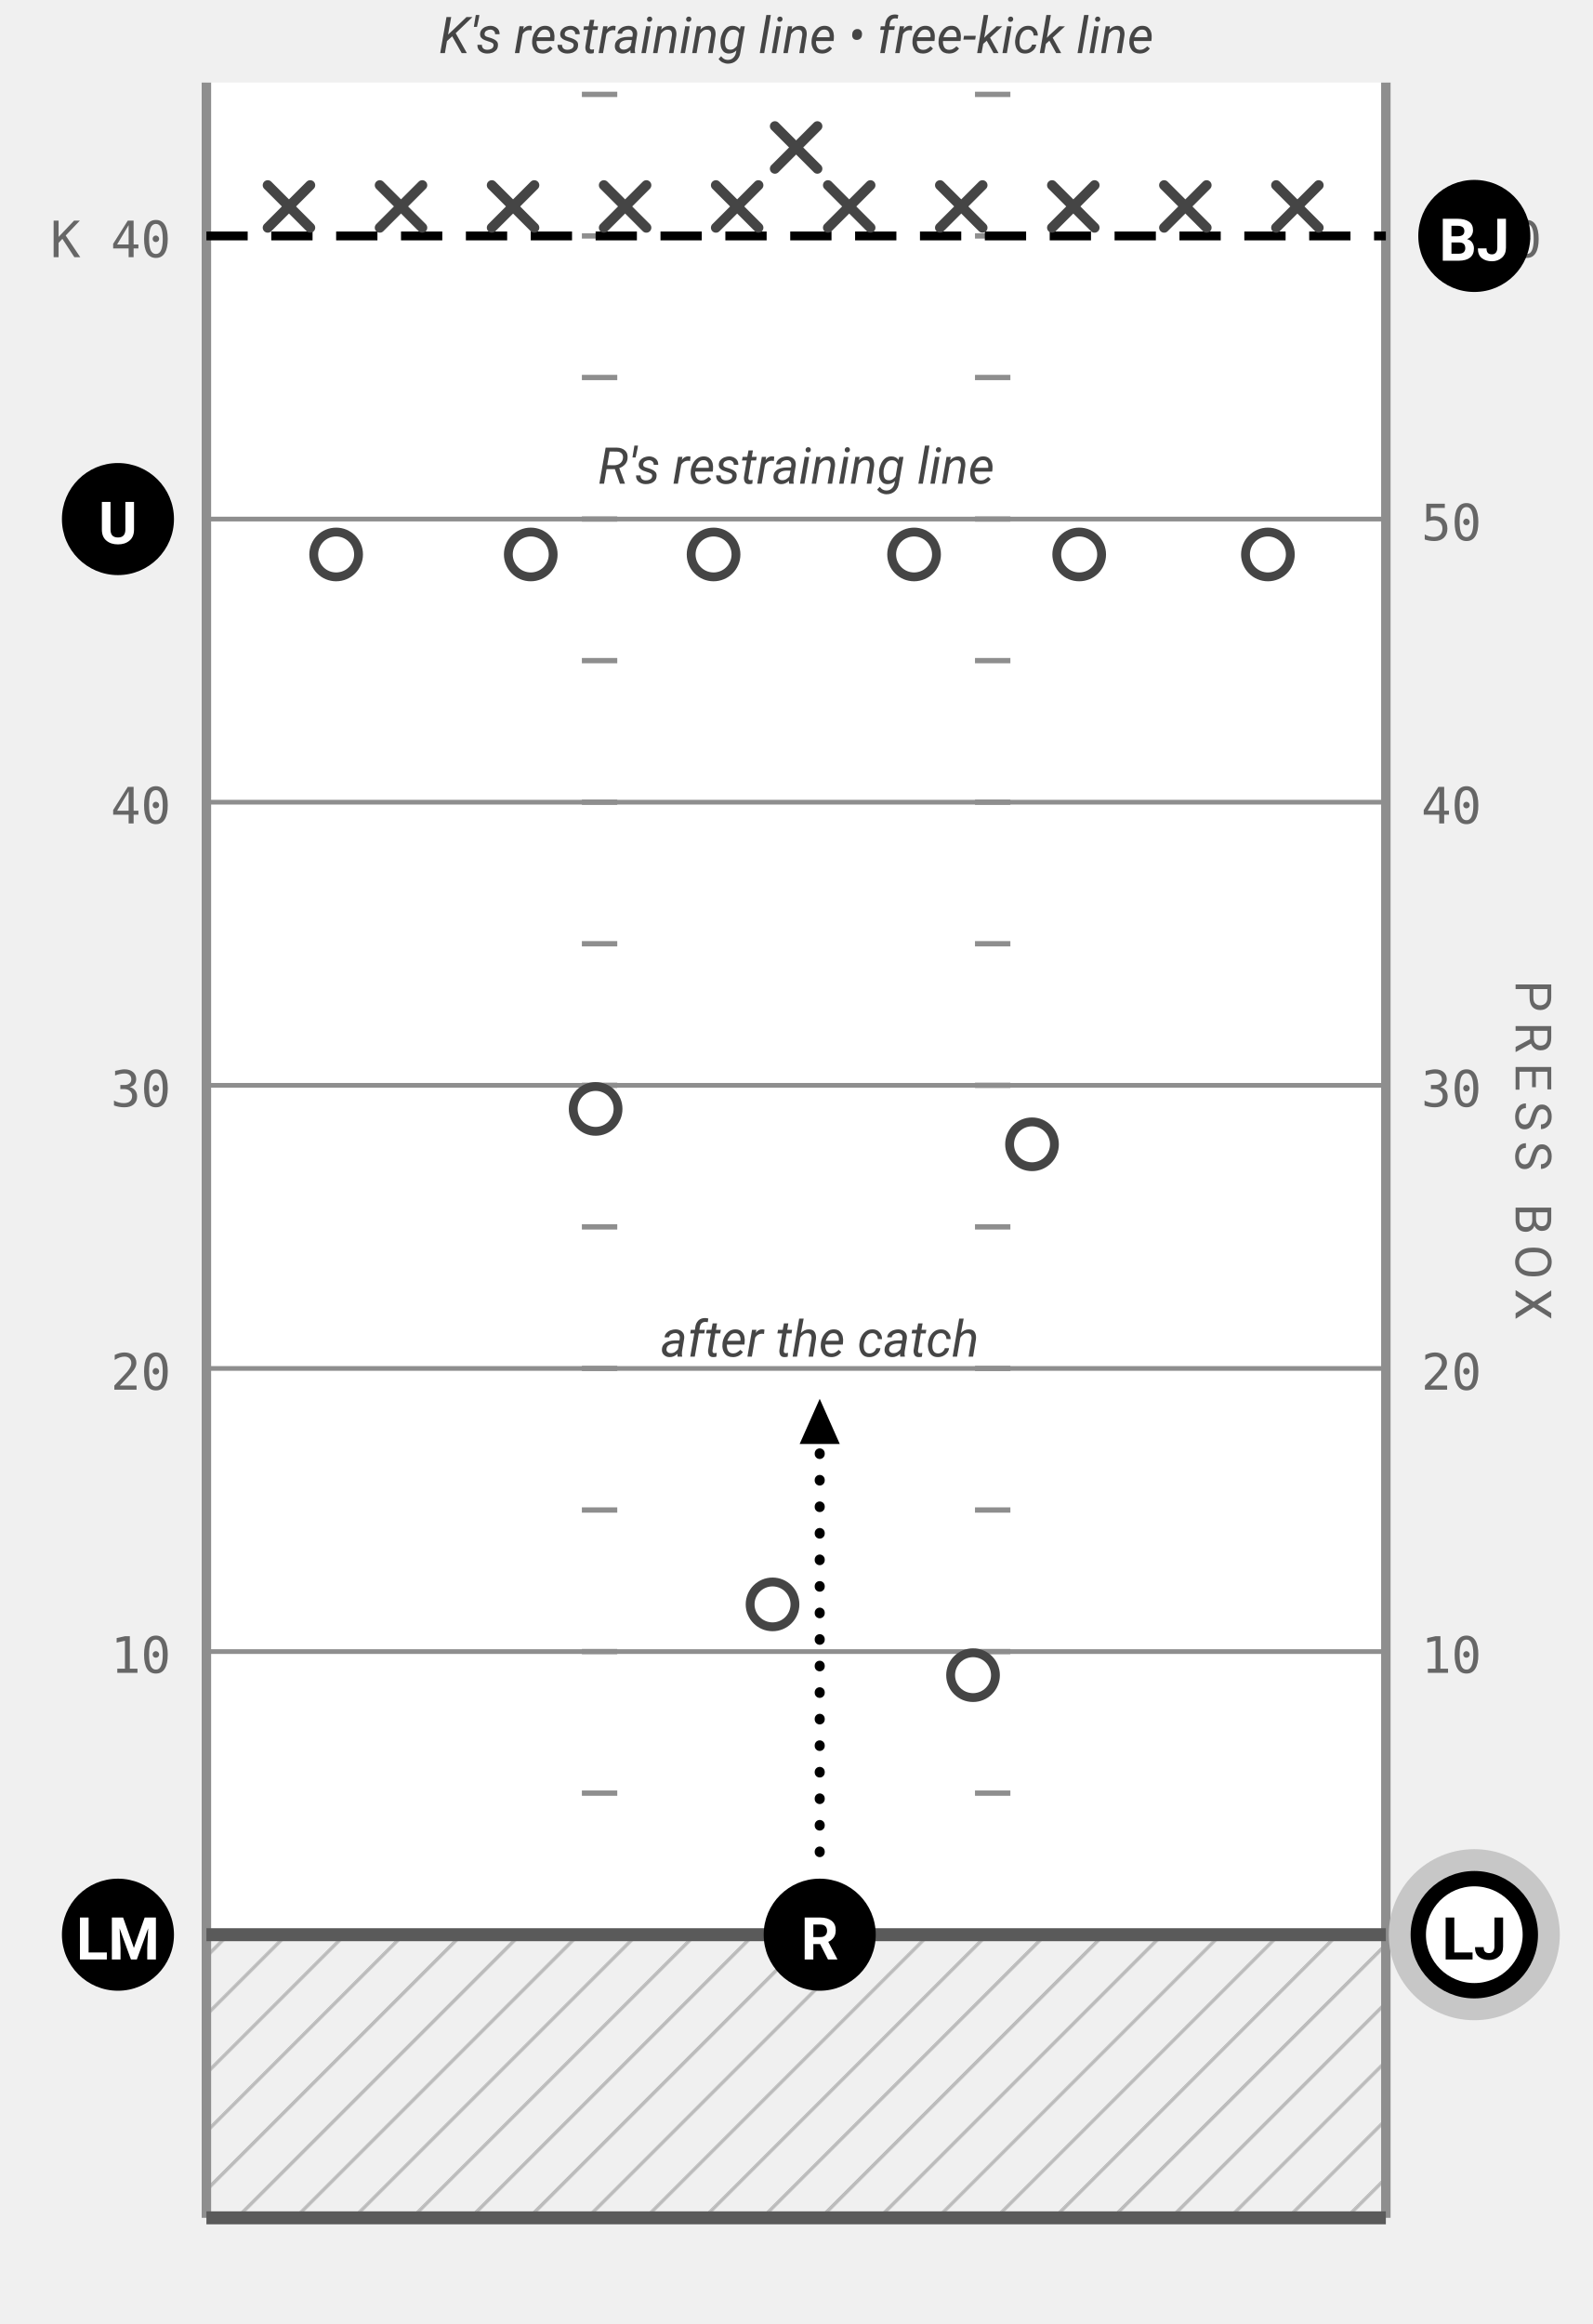
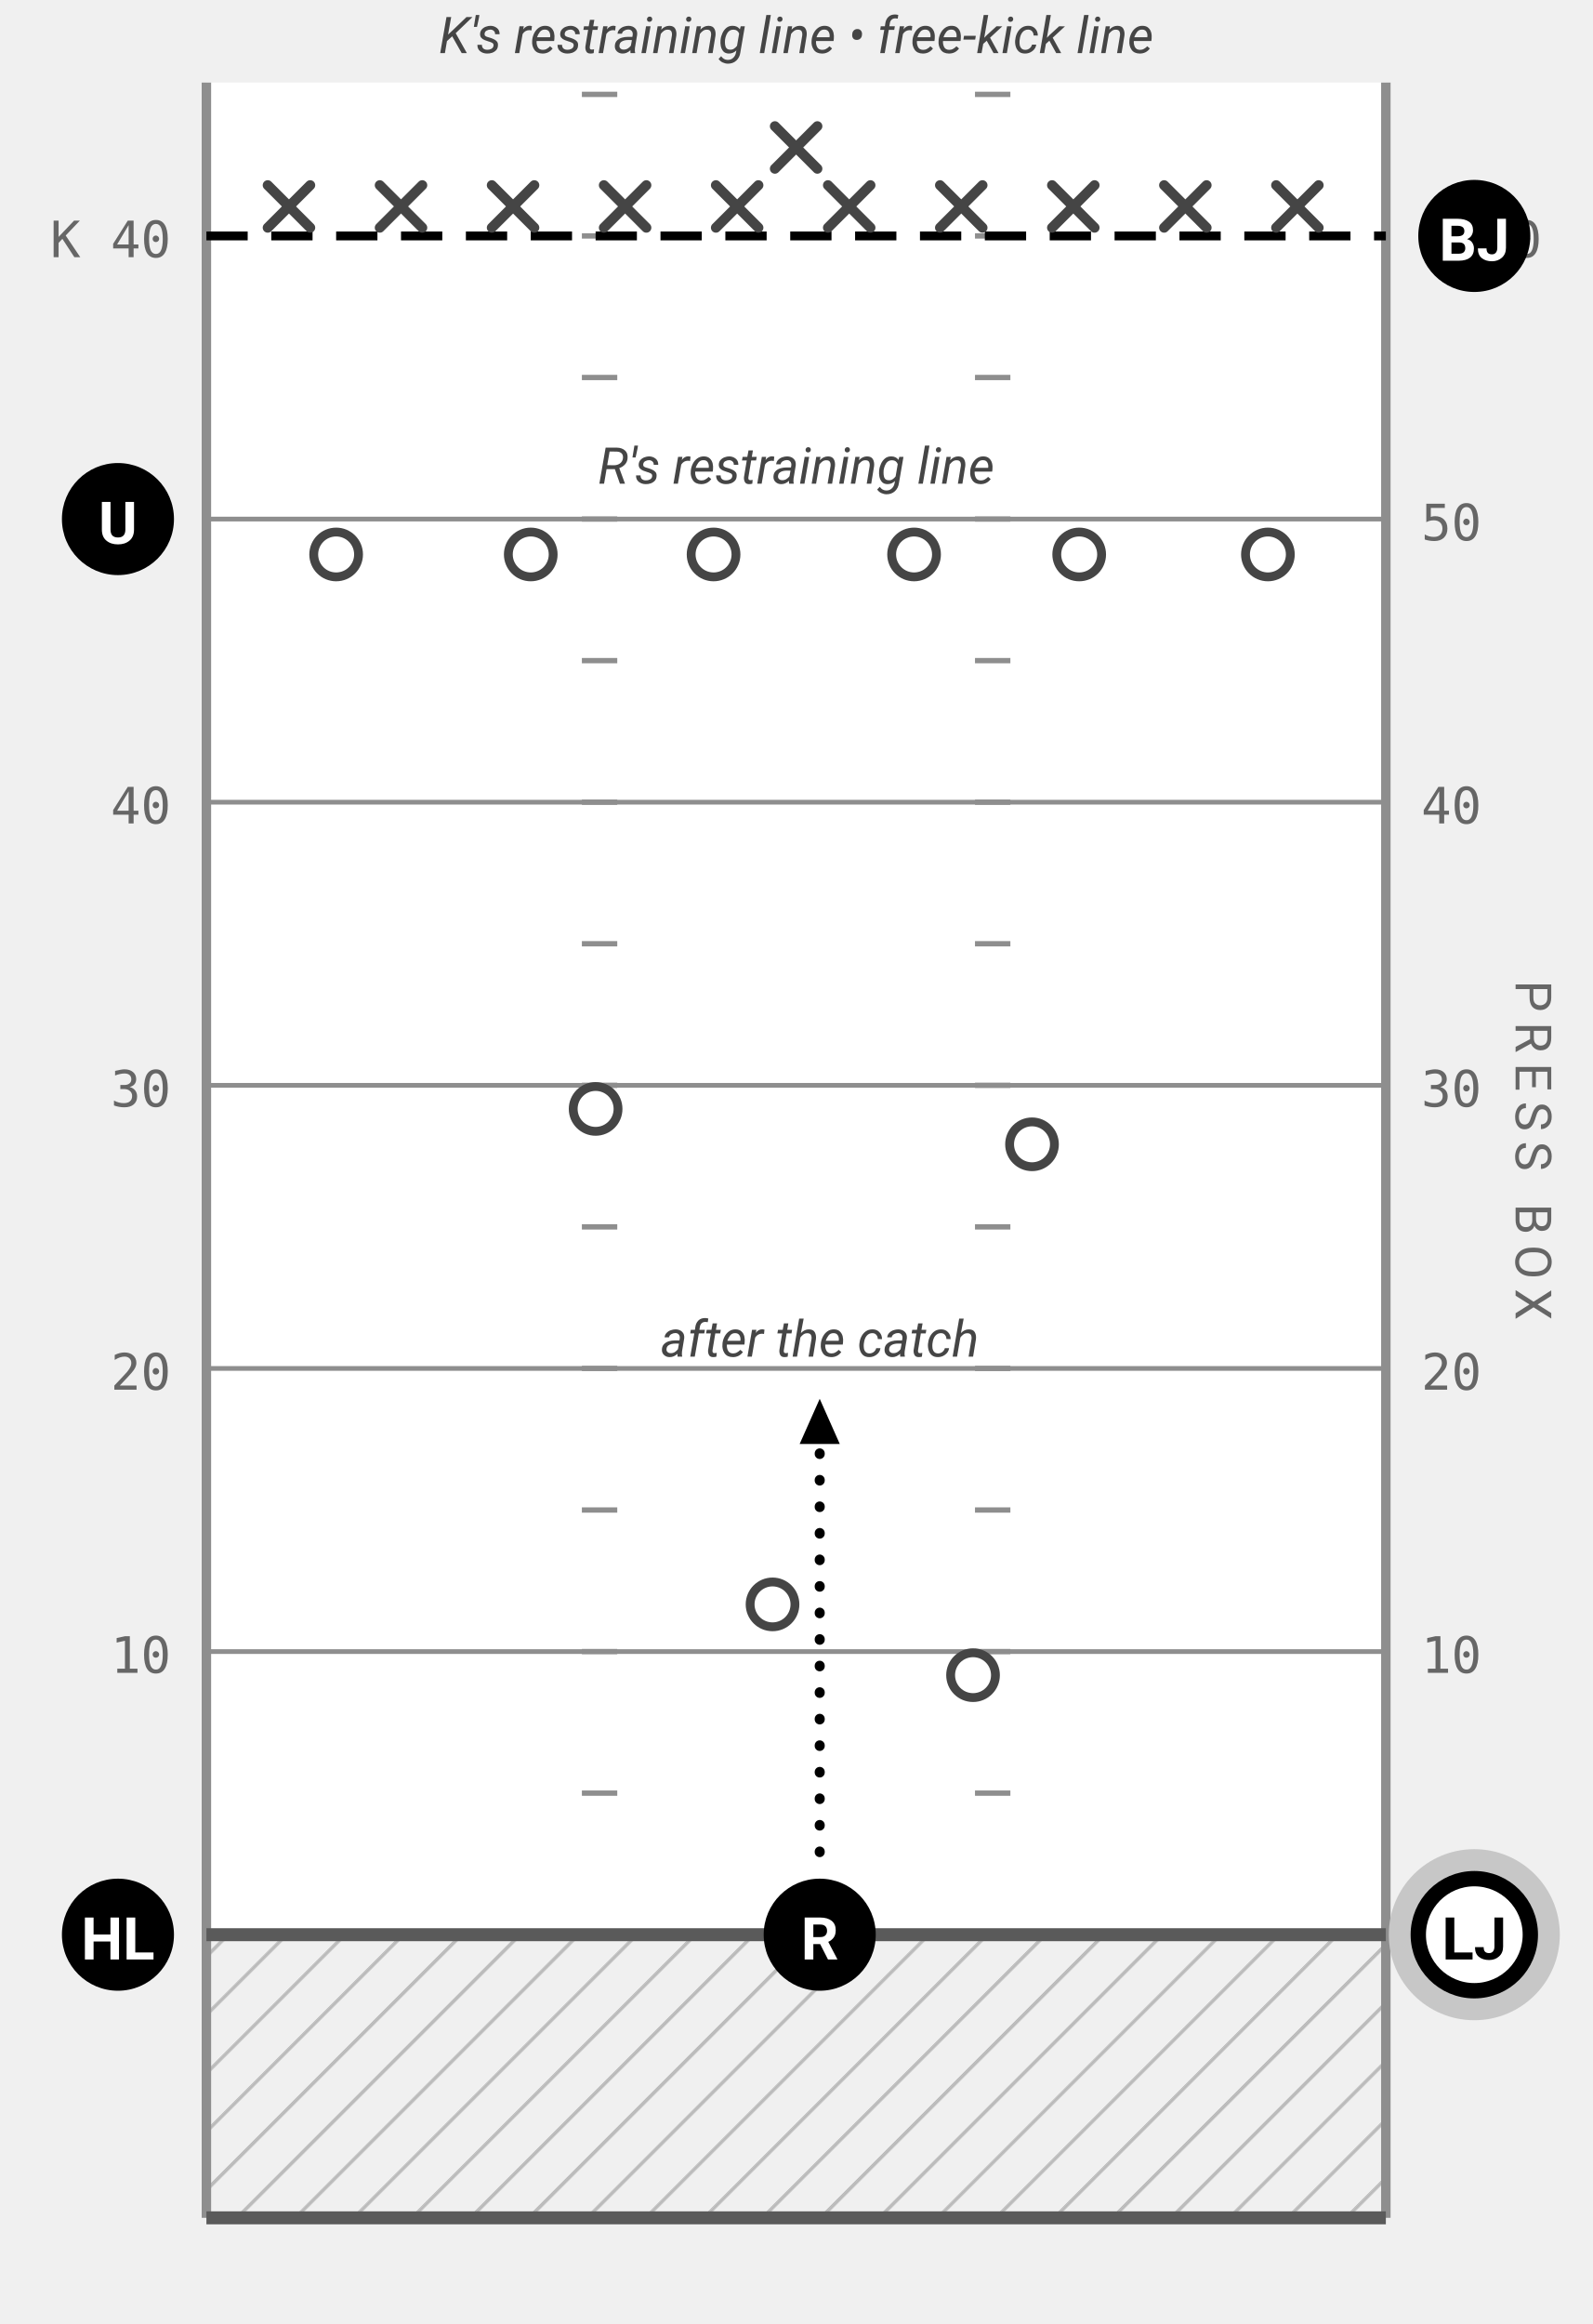
<svg xmlns="http://www.w3.org/2000/svg" viewBox="0 0 270 394" role="img" aria-label="Kickoff — Line Judge position, crew of 5">
  <style>svg{font-family:system-ui,-apple-system,"Segoe UI",Roboto,"Helvetica Neue",Arial,sans-serif}
.turf{fill:#FFFFFF}
.ez{fill:url(#hz)}
.hl{stroke:#B8B8B8;stroke-width:1.15}
.sl{stroke:#8E8E8E;stroke-width:1.6;fill:none}
.yl{stroke:#8E8E8E;stroke-width:.8;fill:none}
.gl{stroke:#5A5A5A;stroke-width:2.2;fill:none}
.rl{stroke:#000000;stroke-width:1.5;stroke-dasharray:7 4;fill:none}
.hash{stroke:#8E8E8E;stroke-width:.9}
.post{stroke:#000000;stroke-width:3;fill:none;stroke-linecap:round}
.ylab{font-family:ui-monospace,Menlo,Consolas,monospace;font-size:8.5px;fill:#666666}
.ylab.end{text-anchor:end}
.ylab.start{text-anchor:start}
.pb{font-size:8.5px;letter-spacing:.2em;fill:#666666;text-anchor:middle;text-transform:uppercase}
.kp line{stroke:#454545;stroke-width:1.7;stroke-linecap:round}
.rp{fill:none;stroke:#454545;stroke-width:1.5}
.hat-b{fill:#000000}
.hat-w{fill:#FFFFFF;stroke:#000000;stroke-width:2.6}
.halo{fill:#C7C7C7}
.mk{font-size:10px;font-weight:600;text-anchor:middle}
.mk-l{fill:#FFFFFF}
.mk-d{fill:#000000}
.mv{stroke:#000000;stroke-width:1.7;fill:none;stroke-dasharray:.1 4.4;stroke-linecap:round}
.arh{fill:#000000}
.mvlab{font-size:8.4px;fill:#454545;text-anchor:middle;font-style:italic}
.note{font-size:8.6px;fill:#454545;font-style:italic}
.note.middle{text-anchor:middle}
.note.start{text-anchor:start}
.note.end{text-anchor:end}
.flagk{fill:#000000}
.flagt{stroke:#000000;stroke-width:1.4;stroke-linecap:round}</style>
  <defs>
    <pattern id="hz" width="7" height="7" patternUnits="userSpaceOnUse" patternTransform="rotate(45)">
      <line x1="0" y1="0" x2="0" y2="7" class="hl" />
    </pattern>
    <marker id="ar" viewBox="0 0 10 10" refX="8" refY="5" markerWidth="5" markerHeight="5" orient="auto-start-reverse">
      <path d="M0,1 L9,5 L0,9 z" class="arh" />
    </marker>
  </defs>
  <rect x="35" y="14" width="200" height="314" class="turf" />
  <rect x="35" y="328" width="200" height="48" class="ez" />
  <line x1="98.67" y1="16" x2="104.67" y2="16" class="hash" />
  <line x1="165.33" y1="16" x2="171.33" y2="16" class="hash" />
  <line x1="98.67" y1="40" x2="104.67" y2="40" class="hash" />
  <line x1="165.33" y1="40" x2="171.33" y2="40" class="hash" />
  <line x1="98.67" y1="64" x2="104.67" y2="64" class="hash" />
  <line x1="165.33" y1="64" x2="171.33" y2="64" class="hash" />
  <line x1="98.67" y1="88" x2="104.67" y2="88" class="hash" />
  <line x1="165.33" y1="88" x2="171.33" y2="88" class="hash" />
  <line x1="98.67" y1="112" x2="104.67" y2="112" class="hash" />
  <line x1="165.33" y1="112" x2="171.33" y2="112" class="hash" />
  <line x1="98.67" y1="136" x2="104.67" y2="136" class="hash" />
  <line x1="165.33" y1="136" x2="171.33" y2="136" class="hash" />
  <line x1="98.67" y1="160" x2="104.67" y2="160" class="hash" />
  <line x1="165.33" y1="160" x2="171.33" y2="160" class="hash" />
  <line x1="98.67" y1="184" x2="104.67" y2="184" class="hash" />
  <line x1="165.33" y1="184" x2="171.33" y2="184" class="hash" />
  <line x1="98.67" y1="208" x2="104.67" y2="208" class="hash" />
  <line x1="165.33" y1="208" x2="171.33" y2="208" class="hash" />
  <line x1="98.67" y1="232" x2="104.67" y2="232" class="hash" />
  <line x1="165.33" y1="232" x2="171.33" y2="232" class="hash" />
  <line x1="98.67" y1="256" x2="104.67" y2="256" class="hash" />
  <line x1="165.33" y1="256" x2="171.33" y2="256" class="hash" />
  <line x1="98.67" y1="280" x2="104.67" y2="280" class="hash" />
  <line x1="165.33" y1="280" x2="171.33" y2="280" class="hash" />
  <line x1="98.67" y1="304" x2="104.67" y2="304" class="hash" />
  <line x1="165.33" y1="304" x2="171.33" y2="304" class="hash" />
  <line x1="98.67" y1="328" x2="104.67" y2="328" class="hash" />
  <line x1="165.33" y1="328" x2="171.33" y2="328" class="hash" />
  <line x1="35" y1="14" x2="35" y2="376" class="sl" />
  <line x1="235" y1="14" x2="235" y2="376" class="sl" />
  <line x1="35" y1="88" x2="235" y2="88" class="yl" />
  <text x="29" y="91.6" class="ylab end">50</text>
  <text x="241" y="91.6" class="ylab start">50</text>
  <line x1="35" y1="136" x2="235" y2="136" class="yl" />
  <text x="29" y="139.6" class="ylab end">40</text>
  <text x="241" y="139.6" class="ylab start">40</text>
  <line x1="35" y1="184" x2="235" y2="184" class="yl" />
  <text x="29" y="187.6" class="ylab end">30</text>
  <text x="241" y="187.6" class="ylab start">30</text>
  <line x1="35" y1="232" x2="235" y2="232" class="yl" />
  <text x="29" y="235.6" class="ylab end">20</text>
  <text x="241" y="235.6" class="ylab start">20</text>
  <line x1="35" y1="280" x2="235" y2="280" class="yl" />
  <text x="29" y="283.6" class="ylab end">10</text>
  <text x="241" y="283.6" class="ylab start">10</text>
  <line x1="35" y1="40" x2="235" y2="40" class="rl" />
  <text x="29" y="43.6" class="ylab end">K 40</text>
  <text x="241" y="43.6" class="ylab start">K 40</text>
  <line x1="35" y1="328" x2="235" y2="328" class="gl" />
  <text x="29" y="331.6" class="ylab end">G</text>
  <text x="241" y="331.6" class="ylab start">G</text>
  <line x1="35" y1="376" x2="235" y2="376" class="gl" />
  <text x="257" y="195" class="pb" transform="rotate(90 257 195)">PRESS BOX</text>
  <g class="kp">
    <line x1="45.4" y1="31.4" x2="52.6" y2="38.6" />
    <line x1="45.4" y1="38.6" x2="52.6" y2="31.4" />
  </g>
  <g class="kp">
    <line x1="64.4" y1="31.4" x2="71.6" y2="38.6" />
    <line x1="64.4" y1="38.6" x2="71.6" y2="31.4" />
  </g>
  <g class="kp">
    <line x1="83.4" y1="31.4" x2="90.6" y2="38.6" />
    <line x1="83.4" y1="38.6" x2="90.6" y2="31.4" />
  </g>
  <g class="kp">
    <line x1="102.4" y1="31.4" x2="109.6" y2="38.6" />
    <line x1="102.4" y1="38.6" x2="109.6" y2="31.4" />
  </g>
  <g class="kp">
    <line x1="121.4" y1="31.4" x2="128.6" y2="38.6" />
    <line x1="121.4" y1="38.6" x2="128.6" y2="31.4" />
  </g>
  <g class="kp">
    <line x1="140.4" y1="31.4" x2="147.6" y2="38.6" />
    <line x1="140.4" y1="38.6" x2="147.6" y2="31.4" />
  </g>
  <g class="kp">
    <line x1="159.4" y1="31.4" x2="166.6" y2="38.6" />
    <line x1="159.4" y1="38.6" x2="166.6" y2="31.4" />
  </g>
  <g class="kp">
    <line x1="178.4" y1="31.4" x2="185.6" y2="38.6" />
    <line x1="178.4" y1="38.6" x2="185.6" y2="31.4" />
  </g>
  <g class="kp">
    <line x1="197.4" y1="31.4" x2="204.6" y2="38.6" />
    <line x1="197.4" y1="38.6" x2="204.6" y2="31.4" />
  </g>
  <g class="kp">
    <line x1="216.4" y1="31.4" x2="223.6" y2="38.6" />
    <line x1="216.4" y1="38.6" x2="223.6" y2="31.4" />
  </g>
  <g class="kp">
    <line x1="131.4" y1="21.4" x2="138.6" y2="28.6" />
    <line x1="131.4" y1="28.6" x2="138.6" y2="21.4" />
  </g>
  <circle cx="57" cy="94" r="3.8" class="rp" />
  <circle cx="90" cy="94" r="3.8" class="rp" />
  <circle cx="121" cy="94" r="3.8" class="rp" />
  <circle cx="155" cy="94" r="3.8" class="rp" />
  <circle cx="183" cy="94" r="3.8" class="rp" />
  <circle cx="215" cy="94" r="3.8" class="rp" />
  <circle cx="101" cy="188" r="3.8" class="rp" />
  <circle cx="175" cy="194" r="3.8" class="rp" />
  <circle cx="131" cy="272" r="3.8" class="rp" />
  <circle cx="165" cy="284" r="3.8" class="rp" />
  <g>
    <circle cx="250" cy="40" r="9.5" class="hat-b" />
    <text x="250" y="44.2" class="mk mk-l">BJ</text>
  </g>
  <g>
    <circle cx="20" cy="88" r="9.5" class="hat-b" />
    <text x="20" y="92.2" class="mk mk-l">U</text>
  </g>
  <g>
    <circle cx="139" cy="328" r="9.5" class="hat-b" />
    <text x="139" y="332.2" class="mk mk-l">R</text>
  </g>
  <g>
    <circle cx="20" cy="328" r="9.5" class="hat-b" />
-     <text x="20" y="332.2" class="mk mk-l">LM</text>
+     <text x="20" y="332.2" class="mk mk-l">HL</text>
  </g>
  <g class="you">
    <circle cx="250" cy="328" r="14.5" class="halo" />
    <circle cx="250" cy="328" r="9.5" class="hat-w" />
    <text x="250" y="332.2" class="mk mk-d">LJ</text>
  </g>
  <path d="M 139 314 L 139 238" class="mv" marker-end="url(#ar)" />
  <text x="135" y="9" class="note middle">K's restraining line • free-kick line</text>
  <text x="135" y="82" class="note middle">R's restraining line</text>
  <text x="139" y="230" class="note middle">after the catch</text>
</svg>
